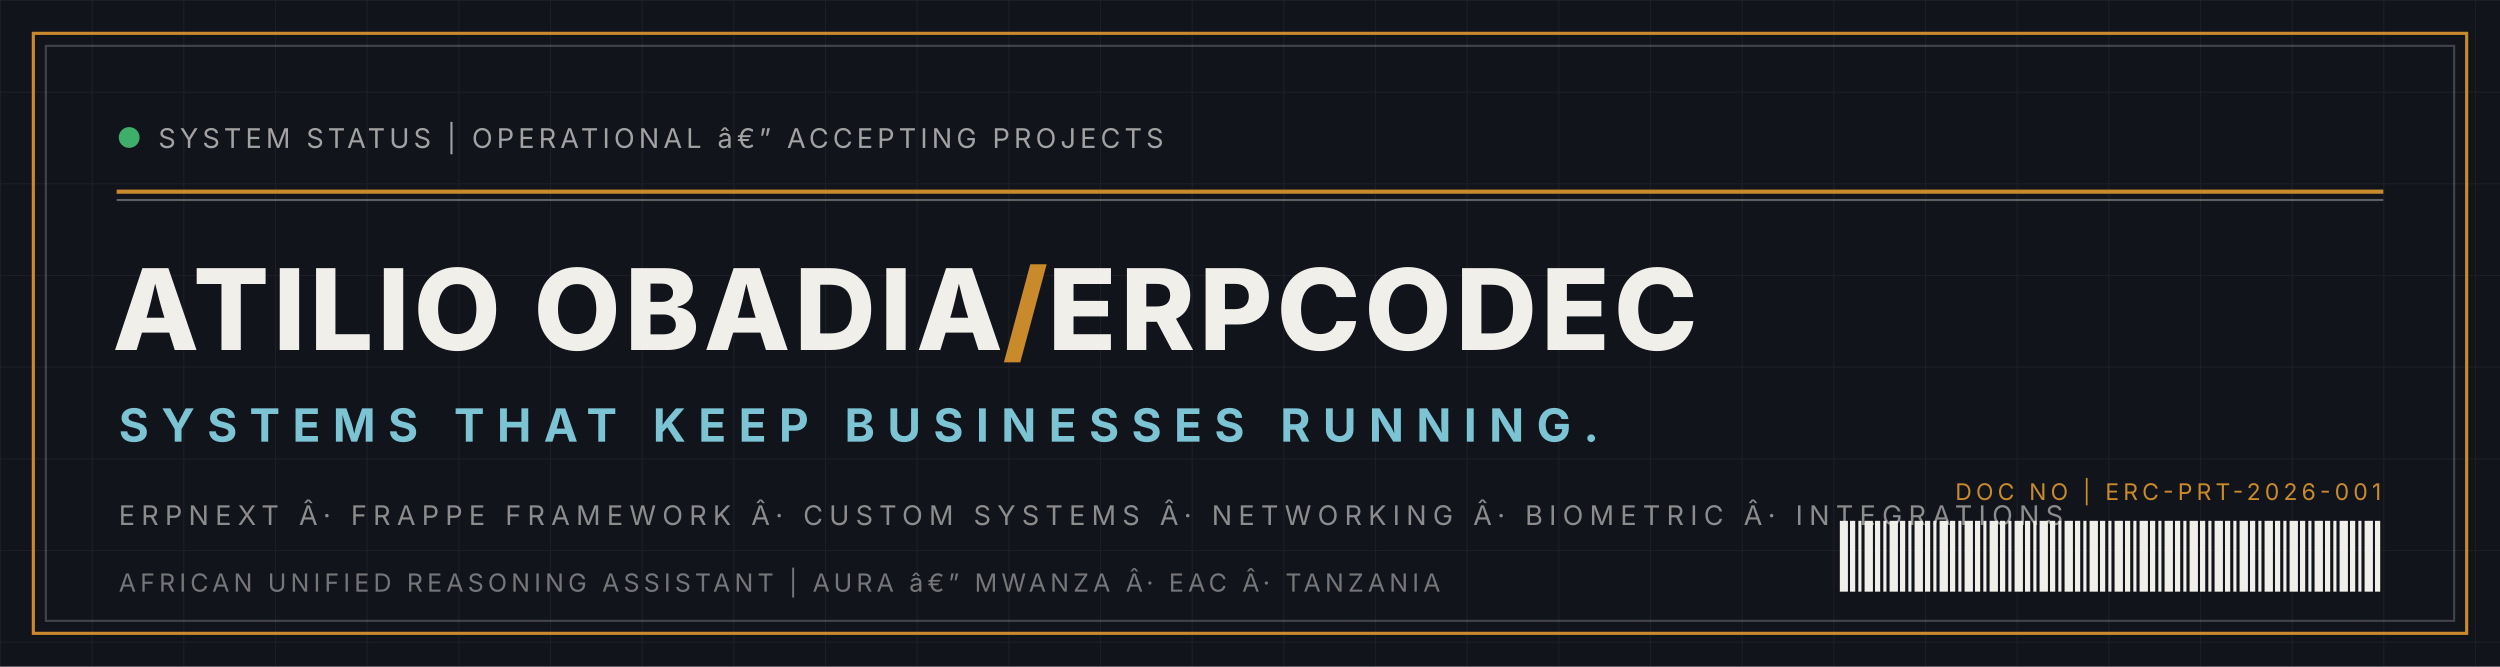
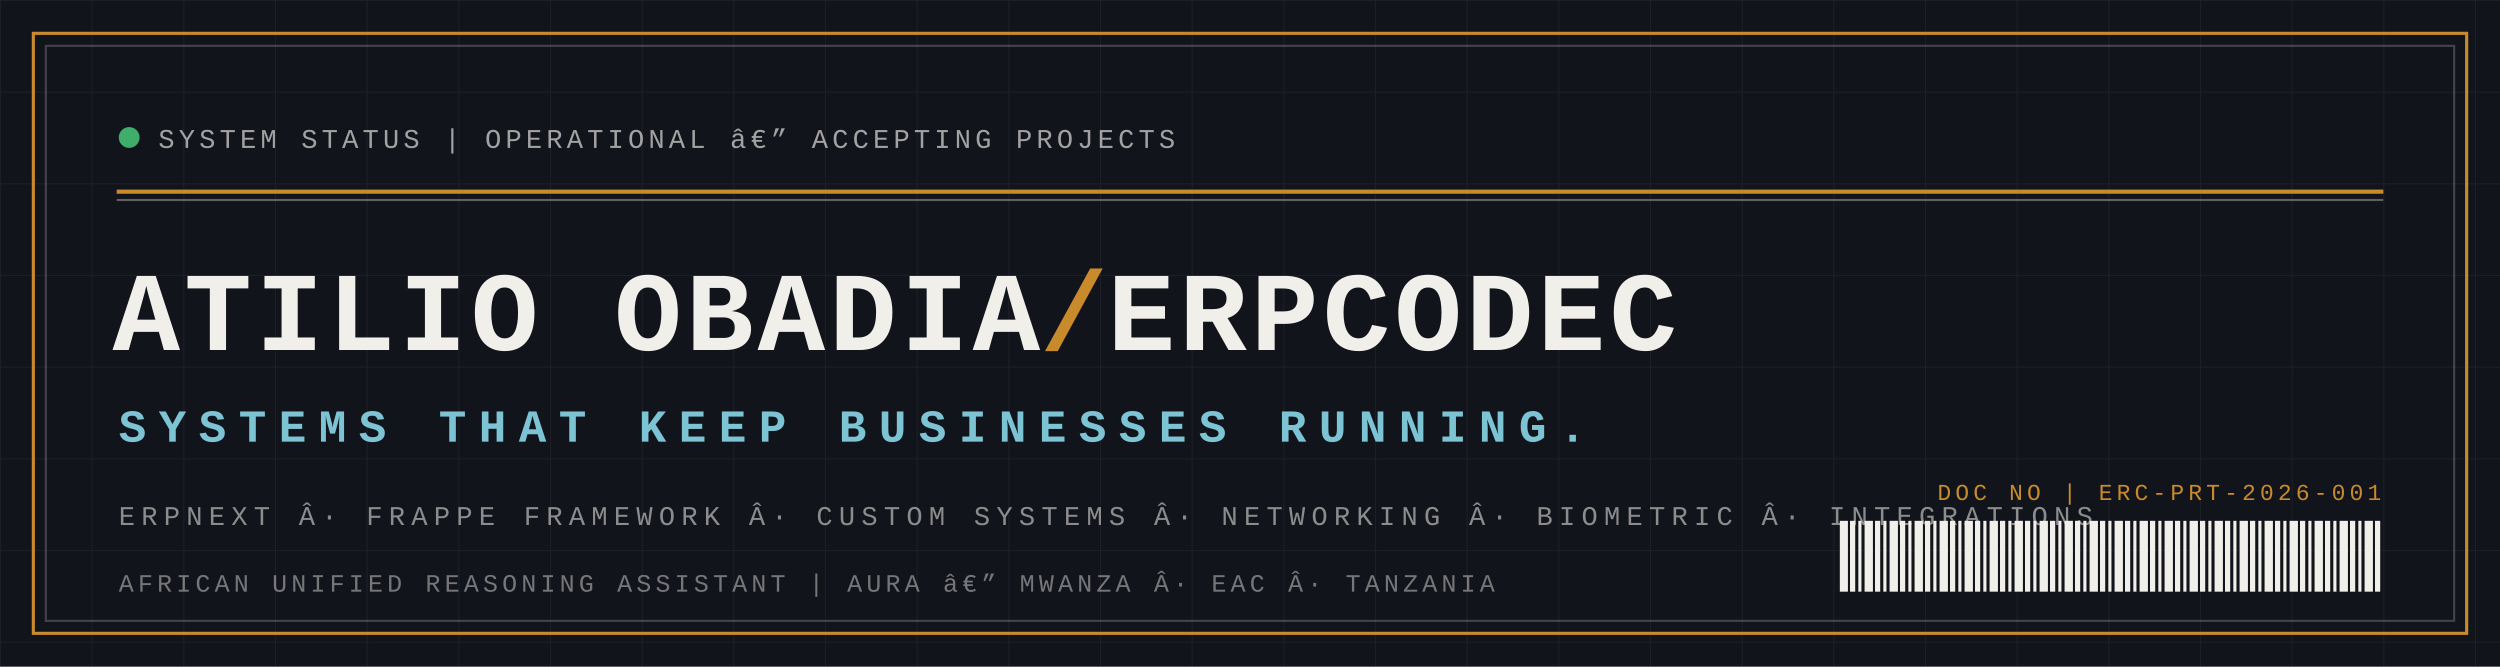
<svg xmlns="http://www.w3.org/2000/svg" width="1200" height="320" viewBox="0 0 1200 320" role="img" aria-label="Atilio Obadia / ERPcodec â€” Systems that keep businesses running. ERPNext and Frappe specialist based in Mwanza, Tanzania.">
  <defs>
    <pattern id="grid" width="44" height="44" patternUnits="userSpaceOnUse">
      <path d="M44 0H0v44" fill="none" stroke="#f1efe9" stroke-opacity="0.05" />
    </pattern>
    <pattern id="bars" width="12" height="48" patternUnits="userSpaceOnUse">
      <rect width="2.5" height="48" fill="#f1efe9" />
      <rect x="4" width="1.5" height="48" fill="#f1efe9" />
      <rect x="7" width="4" height="48" fill="#f1efe9" />
    </pattern>
  </defs>
  <rect width="1200" height="320" fill="#12141c" />
  <rect width="1200" height="320" fill="url(#grid)" />
  <rect x="16" y="16" width="1168" height="288" fill="none" stroke="#c98a2c" stroke-width="1.5" />
  <rect x="22" y="22" width="1156" height="276" fill="none" stroke="#f1efe9" stroke-opacity="0.22" />
  <circle cx="62" cy="66" r="5" fill="#3fae6a" />
-   <text x="76" y="71" font-family="'Inter','Segoe UI','Helvetica Neue',Arial,sans-serif" font-size="13" letter-spacing="2" fill="#f1efe9" fill-opacity="0.65">SYSTEM STATUS | OPERATIONAL â€” ACCEPTING PROJECTS</text>
+   <text x="76" y="71" font-family="'Courier New',monospace" font-size="13" letter-spacing="2" fill="#f1efe9" fill-opacity="0.65">SYSTEM STATUS | OPERATIONAL â€” ACCEPTING PROJECTS</text>
  <line x1="56" y1="92" x2="1144" y2="92" stroke="#c98a2c" stroke-width="2" />
  <line x1="56" y1="96" x2="1144" y2="96" stroke="#f1efe9" stroke-opacity="0.35" />
-   <text x="54" y="168" font-family="'Inter','Segoe UI','Helvetica Neue',Arial,sans-serif" font-weight="800" font-size="54" letter-spacing="2" fill="#f1efe9">ATILIO OBADIA<tspan fill="#c98a2c"> / </tspan>ERPCODEC</text>
-   <text x="57" y="212" font-family="'Inter','Segoe UI','Helvetica Neue',Arial,sans-serif" font-weight="700" font-size="22" letter-spacing="6" fill="#7cc3d4">SYSTEMS THAT KEEP BUSINESSES RUNNING.</text>
-   <text x="57" y="252" font-family="'Inter','Segoe UI','Helvetica Neue',Arial,sans-serif" font-size="13" letter-spacing="3" fill="#f1efe9" fill-opacity="0.55">ERPNEXT Â· FRAPPE FRAMEWORK Â· CUSTOM SYSTEMS Â· NETWORKING Â· BIOMETRIC Â· INTEGRATIONS</text>
-   <text x="57" y="284" font-family="'Inter','Segoe UI','Helvetica Neue',Arial,sans-serif" font-size="12" letter-spacing="2" fill="#f1efe9" fill-opacity="0.45">AFRICAN UNIFIED REASONING ASSISTANT | AURA â€” MWANZA Â· EAC Â· TANZANIA</text>
-   <text x="1143" y="240" text-anchor="end" font-family="'Inter','Segoe UI','Helvetica Neue',Arial,sans-serif" font-size="11" letter-spacing="2" fill="#c98a2c">DOC NO | ERC-PRT-2026-001</text>
+   <text x="54" y="168" font-family="'Courier New',monospace" font-weight="700" font-size="54" letter-spacing="2" fill="#f1efe9">ATILIO OBADIA<tspan fill="#c98a2c"> / </tspan>ERPCODEC</text>
+   <text x="57" y="212" font-family="'Courier New',monospace" font-weight="700" font-size="22" letter-spacing="6" fill="#7cc3d4">SYSTEMS THAT KEEP BUSINESSES RUNNING.</text>
+   <text x="57" y="252" font-family="'Courier New',monospace" font-size="13" letter-spacing="3" fill="#f1efe9" fill-opacity="0.55">ERPNEXT Â· FRAPPE FRAMEWORK Â· CUSTOM SYSTEMS Â· NETWORKING Â· BIOMETRIC Â· INTEGRATIONS</text>
+   <text x="57" y="284" font-family="'Courier New',monospace" font-size="12" letter-spacing="2" fill="#f1efe9" fill-opacity="0.45">AFRICAN UNIFIED REASONING ASSISTANT | AURA â€” MWANZA Â· EAC Â· TANZANIA</text>
+   <text x="1143" y="240" text-anchor="end" font-family="'Courier New',monospace" font-size="11" letter-spacing="2" fill="#c98a2c">DOC NO | ERC-PRT-2026-001</text>
  <rect x="883" y="250" width="260" height="34" fill="url(#bars)" />
</svg>
